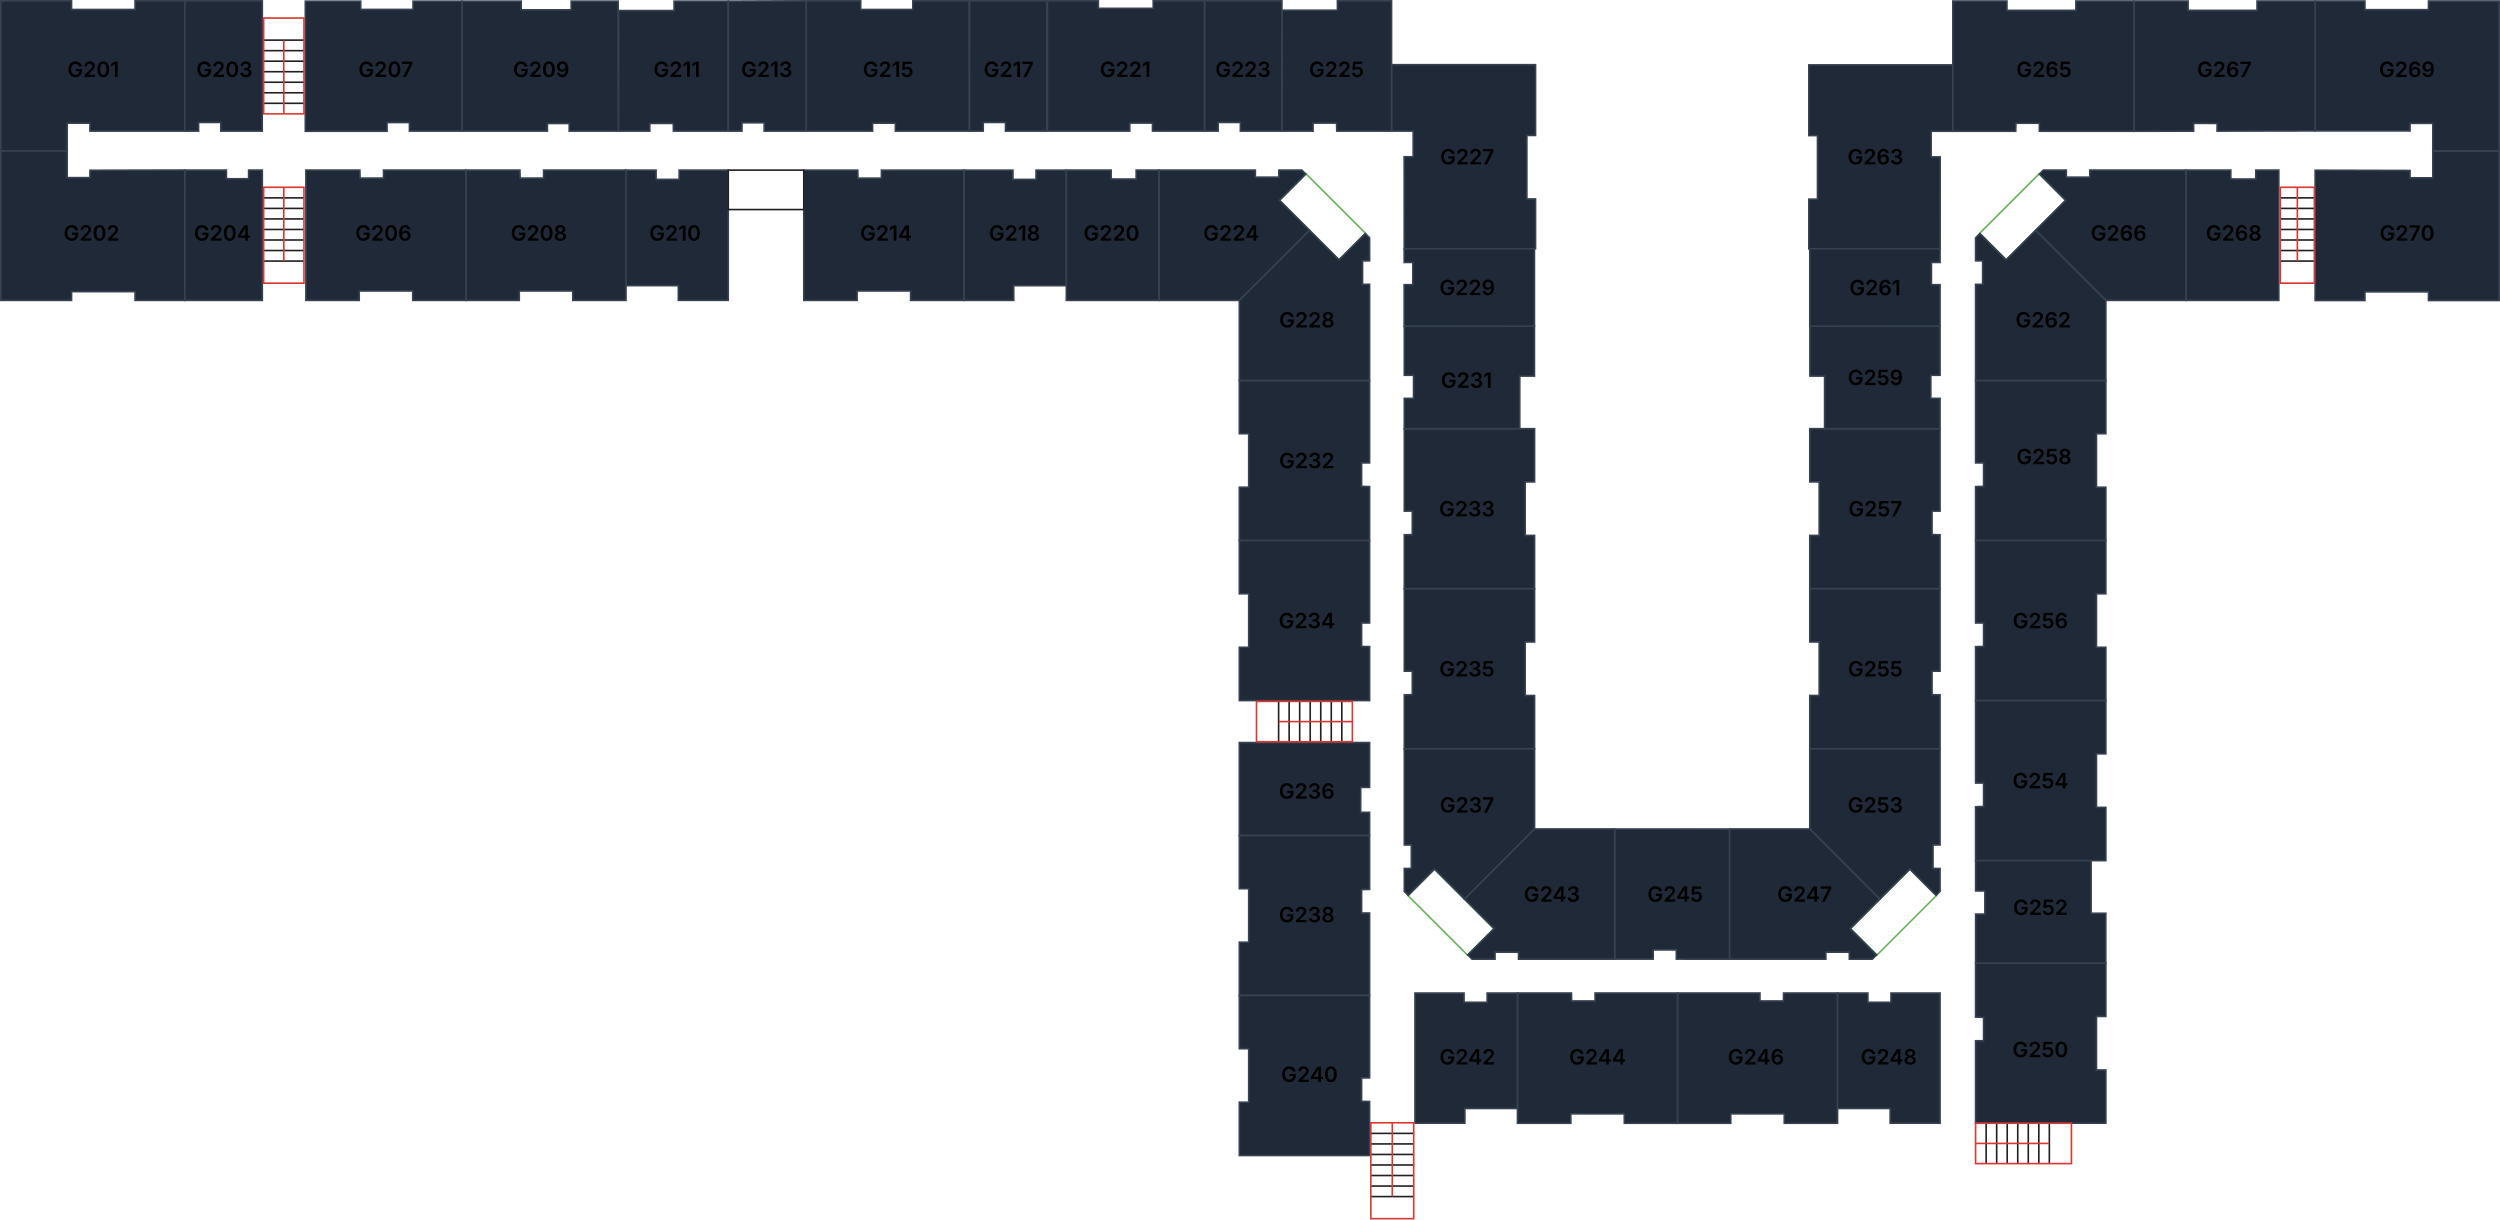
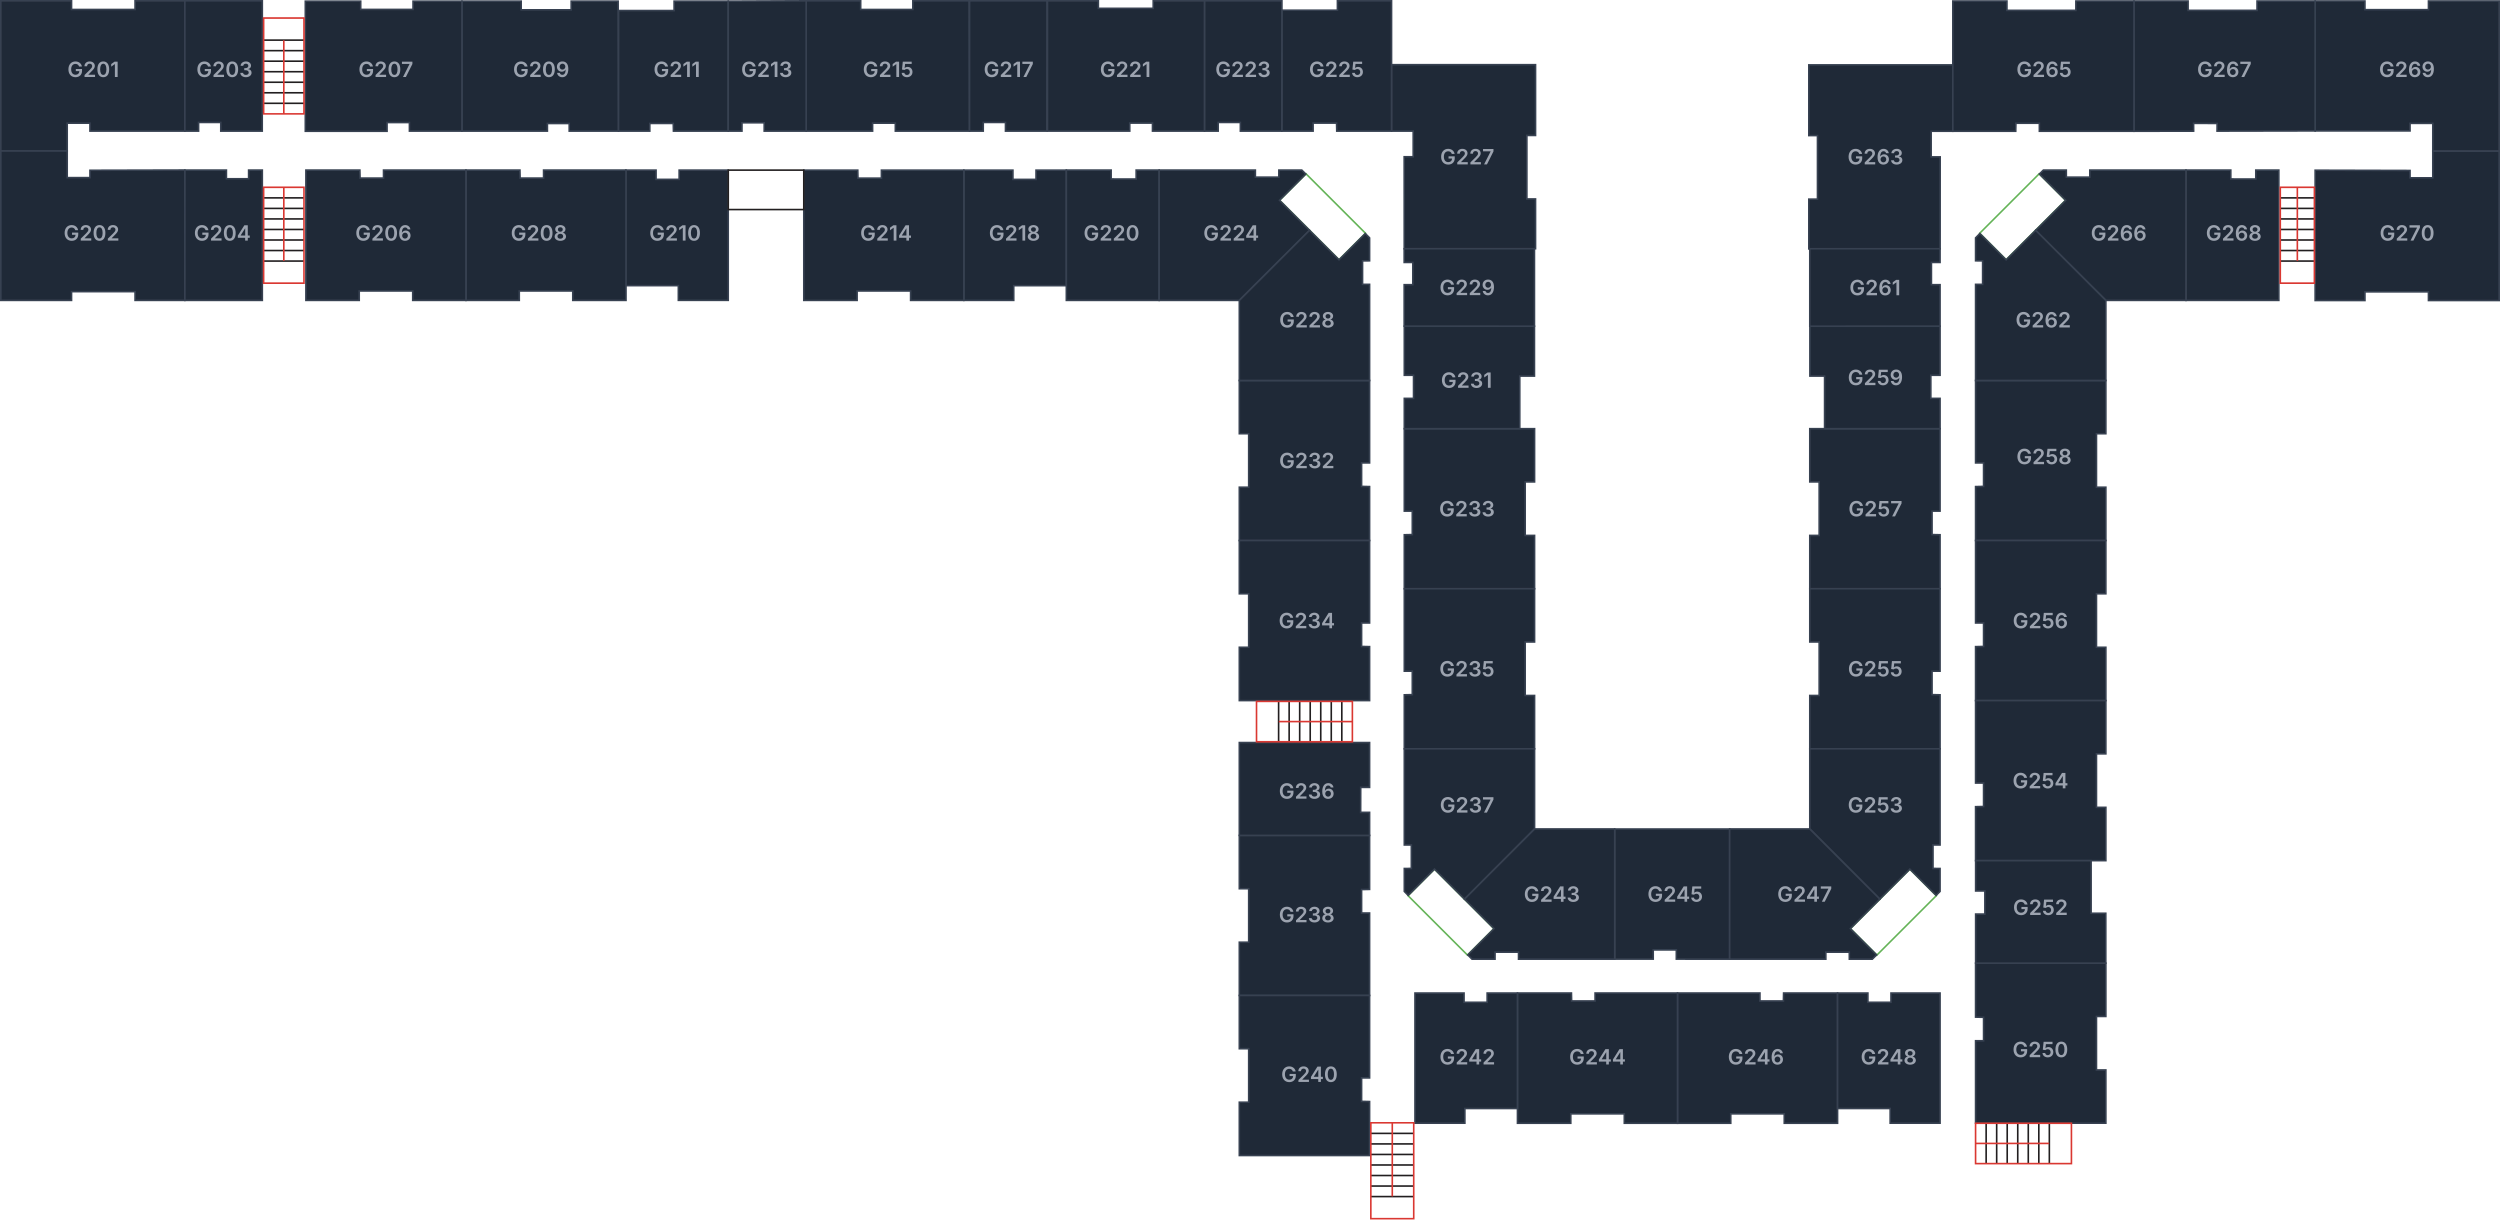
<svg xmlns="http://www.w3.org/2000/svg" id="Layer_1" data-name="Layer 1" viewBox="0 0 3078.84 1501.84">
  <defs>
    <style>
      .cls-1 {
        stroke: #64b357;
      }

      .cls-1, .cls-2, .cls-3, .cls-4 {
        fill: none;
        stroke-miterlimit: 10;
        stroke-width: 2px;
      }

      .cls-2 {
        stroke: #221f20;
      }

      .cls-3 {
        stroke: #da3832;
      }

      .cls-5 {
        font-family: Inter-SemiBold, Inter;
        font-size: 26px;
        font-weight: 600;
+         fill: #9ca3af;
      }

      .cls-4 {
        stroke: #000;
      }

      .cls-6 {
        letter-spacing: -.02em;
      }

      .cls-7 {
        letter-spacing: -.02em;
      }

      /* App-specific styles */
-       .unit { fill: #1f2937; stroke: #374151; stroke-width: 2; cursor: pointer; transition: all 0.2s; }
-       .unit:hover { fill: #374151; }
-       .unit.selected { fill: #3b82f6; stroke: #60a5fa; }
+       .unit { fill: #1f2937 !important; stroke: #374151; stroke-width: 2; cursor: pointer; transition: all 0.2s; pointer-events: all; }
+       .unit:hover { fill: #374151 !important; }
+       .unit.selected { fill: #3b82f6 !important; stroke: #60a5fa; }
      .unit-label { fill: #9ca3af; font-family: sans-serif; font-size: 18px; text-anchor: middle; pointer-events: none; }
    </style>
  </defs>
  <rect class="cls-1" x="1735.14" y="1100.26" width="103.62" height="46.12" transform="translate(1317.69 -934.55) rotate(45)" />
  <polygon id="g-201" class="cls-4 unit" points="227.67 161.45 227.67 1 166.33 1 166.33 11.67 88.11 11.67 88.11 1 1 1 1 185.95 82.78 185.95 82.78 151.72 110.79 151.72 110.79 161.45 227.67 161.45" />
  <polygon id="g-202" class="cls-4 unit" points="227.67 209.4 227.67 369.92 166.33 369.92 166.33 359.22 88.11 359.22 88.11 369.92 1 369.92 1 185.95 82.78 185.95 82.78 218.77 110.79 218.77 110.79 209.7 227.67 209.4" />
  <polygon id="g-269" class="cls-4 unit" points="2851.18 161.23 2851.18 1.23 2912.51 1.23 2912.51 11.9 2990.73 11.9 2990.73 1.23 3077.84 1.23 3077.84 186.17 2996.07 186.17 2996.07 151.94 2968.05 151.94 2968.05 161.23 2851.18 161.23" />
  <polygon id="g-270" class="cls-4 unit" points="2851.18 209.62 2851.18 370.14 2912.51 370.14 2912.51 359.44 2990.73 359.44 2990.73 370.14 3077.84 370.14 3077.84 186.17 2996.07 186.17 2996.07 218.99 2968.05 218.99 2968.05 209.92 2851.18 209.62" />
  <polygon id="g-263" class="cls-4 unit" points="2389.33 306.56 2227.62 306.56 2227.62 245.22 2238.29 245.22 2238.29 167 2227.62 167 2227.62 79.89 2404.96 79.89 2404.96 161.67 2378.29 161.67 2378.29 193.22 2389.4 193.22 2389.33 306.56" />
  <polygon id="g-267" class="cls-4 unit" points="2851.18 1.23 2779.62 1.23 2779.62 12.78 2694.73 12.78 2694.73 1.23 2628.07 1.23 2628.07 161.67 2701.55 161.52 2701.51 151.93 2730.44 152.04 2730.38 161.47 2851.18 161.23 2851.18 1.23" />
  <polygon id="g-265" class="cls-4 unit" points="2628.07 1.23 2556.51 1.23 2556.51 12.78 2471.62 12.78 2471.62 1.23 2404.96 1.23 2404.96 161.67 2482.44 161.67 2482.66 151.82 2511.55 151.82 2511.55 161.67 2628.07 161.67 2628.07 1.23" />
  <polygon id="g-215" class="cls-4 unit" points="1194 161.45 1193.51 1 1124.18 1 1124.18 11.67 1059.96 11.67 1059.96 1 992.85 1 992.85 161.45 1074.63 161.45 1074.63 151.67 1102.64 151.67 1102.64 161.45 1194 161.45" />
  <polygon id="g-209" class="cls-4 unit" points="761.74 161.45 761.27 1.45 703.43 1.45 703.43 12.11 641.86 12.11 641.86 1.45 568.89 1.45 568.89 161.45 674.14 161.45 674.14 152.11 701 152.11 701 161.45 761.74 161.45" />
  <polygon id="g-227" class="cls-4 unit" points="1729.36 306.33 1891.07 306.33 1891.07 245 1880.4 245 1880.4 166.78 1891.07 166.78 1891.07 79.67 1713.74 79.67 1713.74 161.45 1740.4 161.45 1740.4 193 1729.29 193 1729.36 306.33" />
  <polygon id="g-225" class="cls-4 unit" points="1578.72 12.56 1647.07 12.56 1647.07 1 1713.74 1 1713.74 161.45 1646.25 161.45 1646.03 151.6 1617.14 151.6 1617.14 161.45 1578.62 161.45 1578.72 12.56" />
  <polygon id="g-211" class="cls-4 unit" points="761.83 13 830.18 13 830.18 1.45 896.85 1.45 896.85 161.45 829.36 161.45 829.14 152.04 800.25 152.04 800.25 161.45 761.74 161.45 761.83 13" />
  <polygon id="g-233" class="cls-4 unit" points="1889.88 527.95 1889.88 593.5 1878.33 593.5 1878.33 659.39 1889.88 659.39 1889.88 725.06 1729.44 725.06 1729.44 658.57 1739.29 658.35 1739.29 629.46 1729.44 629.46 1729.44 527.95 1889.88 527.95" />
  <polygon id="g-235" class="cls-4 unit" points="1889.88 725.06 1889.88 790.61 1878.33 790.61 1878.33 856.5 1889.88 856.5 1889.88 922.17 1729.44 922.17 1729.44 855.68 1739.29 855.46 1739.29 826.57 1729.44 826.57 1729.44 725.06 1889.88 725.06" />
  <polygon id="g-231" class="cls-4 unit" points="1889.74 401.72 1729.44 401.72 1729.44 462.17 1740.82 462.17 1740.82 490.61 1729.44 490.61 1729.44 527.95 1871.65 527.95 1871.65 463.17 1889.74 463.17 1889.74 401.72" />
  <polygon id="g-218" class="cls-4 unit" points="1187.01 369.92 1187.01 209.55 1247.45 209.55 1247.45 220.93 1275.9 220.93 1275.9 209.55 1313.23 209.55 1313.23 351.82 1248.45 351.82 1248.45 369.92 1187.01 369.92" />
  <polygon id="g-210" class="cls-4 unit" points="896.85 369.88 896.85 209.51 836.4 209.51 836.4 220.89 807.96 220.89 807.96 209.51 770.63 209.51 770.63 351.79 835.4 351.79 835.4 369.88 896.85 369.88" />
  <polygon id="g-245" class="cls-4 unit" points="1988.56 1020.92 1988.56 1181.22 2036.01 1181.22 2036.01 1169.84 2064.45 1169.84 2064.45 1181.22 2130.13 1181.29 2130.13 1020.99 1988.56 1020.92" />
  <polygon id="g-257" class="cls-4 unit" points="2228.81 527.95 2228.81 593.5 2240.37 593.5 2240.37 659.39 2228.81 659.39 2228.81 725.06 2389.25 725.06 2389.25 658.57 2379.4 658.35 2379.4 629.46 2389.25 629.46 2389.25 527.95 2228.81 527.95" />
  <polygon id="g-255" class="cls-4 unit" points="2228.81 725.06 2228.81 790.61 2240.37 790.61 2240.37 856.5 2228.81 856.5 2228.81 922.17 2389.25 922.17 2389.25 855.68 2379.4 855.46 2379.4 826.57 2389.25 826.57 2389.25 725.06 2228.81 725.06" />
  <polygon id="g-258" class="cls-4 unit" points="2593.44 468.6 2593.44 534.15 2581.88 534.15 2581.88 600.04 2593.44 600.04 2593.44 665.71 2432.99 665.71 2432.99 599.23 2442.84 599 2442.84 570.11 2432.99 570.11 2432.99 468.6 2593.44 468.6" />
  <polygon id="g-256" class="cls-4 unit" points="2593.44 665.71 2593.44 731.26 2581.88 731.26 2581.88 797.15 2593.44 797.15 2593.44 862.82 2432.99 862.82 2432.99 796.34 2442.84 796.11 2442.84 767.22 2432.99 767.22 2432.99 665.71 2593.44 665.71" />
  <polygon id="g-232" class="cls-4 unit" points="1526.26 468.6 1526.26 534.15 1537.81 534.15 1537.81 600.04 1526.26 600.04 1526.26 665.71 1686.7 665.71 1686.7 599.23 1676.85 599 1676.85 570.11 1686.7 570.11 1686.7 468.6 1526.26 468.6" />
  <polygon id="g-214" class="cls-4 unit" points="1187.01 369.96 1121.45 369.96 1121.45 358.4 1055.57 358.4 1055.57 369.96 989.9 369.96 989.9 209.51 1056.38 209.51 1056.6 219.36 1085.49 219.36 1085.49 209.51 1187.01 209.51 1187.01 369.96" />
  <polygon id="g-208" class="cls-4 unit" points="770.95 369.92 705.39 369.92 705.39 358.36 639.51 358.36 639.51 369.92 573.84 369.92 573.84 209.47 640.32 209.47 640.54 219.32 669.43 219.32 669.43 209.47 770.95 209.47 770.95 369.92" />
  <polygon id="g-206" class="cls-4 unit" points="573.84 369.92 508.28 369.92 508.28 358.36 442.4 358.36 442.4 369.92 376.73 369.92 376.73 209.47 443.21 209.47 443.43 219.32 472.32 219.32 472.32 209.47 573.84 209.47 573.84 369.92" />
  <polygon id="g-234" class="cls-4 unit" points="1526.26 665.71 1526.26 731.26 1537.81 731.26 1537.81 797.15 1526.26 797.15 1526.26 862.82 1686.7 862.82 1686.7 796.34 1676.85 796.11 1676.85 767.22 1686.7 767.22 1686.7 665.71 1526.26 665.71" />
  <polygon id="g-238" class="cls-4 unit" points="1526.26 1225.95 1526.26 1160.39 1537.81 1160.39 1537.81 1094.5 1526.26 1094.5 1526.26 1028.84 1686.7 1028.84 1686.7 1095.32 1676.85 1095.54 1676.85 1124.43 1686.7 1124.43 1686.7 1225.95 1526.26 1225.95" />
  <polygon id="g-240" class="cls-4 unit" points="1526.26 1225.95 1526.26 1291.5 1537.81 1291.5 1537.81 1357.39 1526.26 1357.39 1526.26 1423.06 1686.7 1423.06 1686.7 1356.58 1676.85 1356.35 1676.85 1327.47 1686.7 1327.47 1686.7 1225.95 1526.26 1225.95" />
  <polygon id="g-254" class="cls-4 unit" points="2593.44 862.82 2593.44 928.37 2581.88 928.37 2581.88 994.26 2593.44 994.26 2593.44 1059.93 2432.99 1059.93 2432.99 993.45 2442.84 993.22 2442.84 964.34 2432.99 964.34 2432.99 862.82 2593.44 862.82" />
  <polygon id="g-250" class="cls-4 unit" points="2593.44 1383.26 2593.44 1317.71 2581.88 1317.71 2581.88 1251.82 2593.44 1251.82 2593.44 1186.15 2432.99 1186.15 2432.99 1252.63 2442.84 1252.86 2442.84 1281.75 2432.99 1281.75 2432.99 1383.26 2593.44 1383.26" />
  <polygon id="g-246" class="cls-4 unit" points="2065.92 1383.34 2131.48 1383.34 2131.48 1371.78 2197.37 1371.78 2197.37 1383.34 2263.03 1383.34 2263.03 1222.89 2196.55 1222.89 2196.33 1232.74 2167.44 1232.74 2167.44 1222.89 2065.92 1222.89 2065.92 1383.34" />
  <polygon id="g-244" class="cls-4 unit" points="2065.92 1383.34 2000.37 1383.34 2000.37 1371.78 1934.48 1371.78 1934.48 1383.34 1868.81 1383.34 1868.81 1222.89 1935.29 1222.89 1935.52 1232.74 1964.4 1232.74 1964.4 1222.89 2065.92 1222.89 2065.92 1383.34" />
  <polygon id="g-259" class="cls-4 unit" points="2228.96 401.72 2389.25 401.72 2389.25 462.17 2377.88 462.17 2377.88 490.61 2389.25 490.61 2389.25 527.95 2247.04 527.95 2247.04 463.17 2228.96 463.17 2228.96 401.72" />
  <polygon id="g-252" class="cls-4 unit" points="2593.36 1186.15 2433.07 1186.15 2433.07 1125.71 2444.44 1125.71 2444.44 1097.26 2433.07 1097.26 2433.07 1059.93 2575.28 1059.93 2575.28 1124.71 2593.36 1124.71 2593.36 1186.15" />
  <polygon id="g-248" class="cls-4 unit" points="2389.25 1383.26 2389.25 1222.97 2328.81 1222.97 2328.81 1234.34 2300.37 1234.34 2300.37 1222.97 2263.03 1222.97 2263.03 1365.17 2327.81 1365.17 2327.81 1383.26 2389.25 1383.26" />
  <polygon id="g-242" class="cls-4 unit" points="1742.59 1383.26 1742.59 1222.97 1803.03 1222.97 1803.03 1234.34 1831.48 1234.34 1831.48 1222.97 1868.81 1222.97 1868.81 1365.17 1804.03 1365.17 1804.03 1383.26 1742.59 1383.26" />
  <polygon id="g-268" class="cls-4 unit" points="2806.46 209.47 2778.09 209.47 2778.09 220.48 2747.3 220.41 2747.3 209.47 2692.12 209.47 2692.12 369.92 2806.46 369.92 2806.46 209.47" />
  <polygon id="g-220" class="cls-4 unit" points="1427.58 209.47 1399.21 209.47 1399.21 220.48 1368.42 220.41 1368.42 209.47 1313.23 209.47 1313.23 369.92 1427.58 369.92 1427.58 209.47" />
  <polygon id="g-236" class="cls-4 unit" points="1686.7 1028.84 1686.7 1000.47 1675.69 1000.47 1675.77 969.68 1686.7 969.68 1686.7 914.49 1526.26 914.49 1526.26 1028.84 1686.7 1028.84" />
  <polygon id="g-223" class="cls-4 unit" points="1578.72 12.56 1578.72 1 1483.33 1 1483.33 161.45 1500.22 161.45 1500.22 150.82 1527.55 150.82 1527.55 161.45 1578.62 161.45 1578.72 12.56" />
  <polygon id="g-229" class="cls-4 unit" points="1878.18 401.72 1889.74 401.72 1889.74 306.33 1729.29 306.33 1729.29 323.22 1739.92 323.22 1739.92 350.56 1729.29 350.56 1729.29 401.63 1878.18 401.72" />
  <polygon id="g-261" class="cls-4 unit" points="2240.37 401.72 2228.81 401.72 2228.81 306.33 2389.25 306.33 2389.25 323.22 2378.62 323.22 2378.62 350.56 2389.25 350.56 2389.25 401.63 2240.37 401.72" />
  <polygon id="g-203" class="cls-4 unit" points="323.05 12.56 323.05 1 227.67 1 227.67 161.45 244.56 161.45 244.56 150.82 271.89 150.82 271.89 161.45 322.96 161.45 323.05 12.56" />
  <polygon id="g-204" class="cls-4 unit" points="227.67 358.36 227.67 369.92 323.05 369.92 323.05 209.47 306.17 209.47 306.17 220.1 278.83 220.1 278.83 209.47 227.76 209.47 227.67 358.36" />
  <polygon id="g-217" class="cls-4 unit" points="1289.45 12.56 1289.45 1 1194.06 1 1194 161.45 1210.89 161.45 1210.95 150.82 1238.28 150.82 1238.28 161.45 1289.36 161.45 1289.45 12.56" />
  <polygon id="g-213" class="cls-4 unit" points="992.85 1 896.85 1.45 896.85 161.45 913.74 161.45 913.8 151.23 941.13 151.23 941.13 161.45 992.85 161.45 992.85 1" />
  <polygon id="g-221" class="cls-4 unit" points="1483.33 161.45 1419.33 161.45 1419.33 151.6 1391.33 151.6 1391.33 161.45 1290 161.45 1290 1 1352.66 1 1352.66 10.26 1420.22 10.26 1420.22 1 1483.33 1 1483.33 161.45" />
  <polygon id="g-207" class="cls-4 unit" points="568.89 161.45 504.22 161.45 504.22 150.93 476.67 150.93 476.67 161.67 376 161.67 376 1.45 444.22 1.45 444.22 11.6 508.67 11.6 508.67 1.45 568.89 1.45 568.89 161.45" />
  <polygon id="g-237" class="cls-4 unit" points="1729.44 922.17 1729.44 1040.61 1738.11 1040.61 1738.11 1069.5 1729.44 1069.56 1729.44 1097.84 1734.28 1102.72 1766.63 1070.38 1803.59 1107.34 1889.88 1020.74 1889.88 922.17 1729.44 922.17" />
  <polygon id="g-243" class="cls-4 unit" points="1988.56 1181.29 1870.12 1181.29 1870.12 1172.62 1841.23 1172.62 1841.17 1181.29 1812.89 1181.29 1807.55 1176 1839.9 1143.65 1803.59 1107.34 1889.99 1020.85 1988.56 1020.85 1988.56 1181.29" />
  <rect class="cls-1" x="2279.93" y="1100.26" width="103.62" height="46.12" transform="translate(4774.83 268.84) rotate(135)" />
  <polygon id="g-253" class="cls-4 unit" points="2389.25 922.17 2389.25 1040.61 2380.58 1040.61 2380.58 1069.5 2389.25 1069.56 2389.25 1097.84 2384.41 1102.72 2352.07 1070.38 2315.1 1107.34 2228.81 1020.74 2228.81 922.17 2389.25 922.17" />
  <polygon id="g-247" class="cls-4 unit" points="2130.13 1181.29 2248.58 1181.29 2248.58 1172.62 2277.46 1172.62 2277.53 1181.29 2305.8 1181.29 2311.14 1176 2278.8 1143.65 2315.1 1107.34 2228.71 1020.85 2130.13 1020.85 2130.13 1181.29" />
  <rect class="cls-1" x="1576.92" y="243.93" width="103.62" height="46.12" transform="translate(665.83 -1073.49) rotate(45)" />
  <polygon id="g-224" class="cls-4 unit" points="1427.58 209.47 1546.02 209.47 1546.02 218.15 1574.91 218.15 1574.97 209.47 1603.25 209.47 1608.13 214.32 1575.79 246.66 1612.75 283.63 1526.15 369.92 1427.58 369.92 1427.58 209.47" />
  <polygon id="g-228" class="cls-4 unit" points="1686.7 468.6 1686.7 350.15 1678.03 350.15 1678.03 321.26 1686.7 321.2 1686.7 292.93 1681.41 287.58 1649.06 319.93 1612.75 283.63 1526.26 370.02 1526.26 468.6 1686.7 468.6" />
  <rect class="cls-1" x="2439.15" y="243.93" width="103.62" height="46.12" transform="translate(4441.13 -1305.6) rotate(135)" />
  <polygon id="g-266" class="cls-4 unit" points="2692.12 209.47 2573.67 209.47 2573.67 218.15 2544.78 218.15 2544.72 209.47 2516.45 209.47 2511.56 214.32 2543.91 246.66 2506.94 283.63 2593.54 369.92 2692.12 369.92 2692.12 209.47" />
  <polygon id="g-262" class="cls-4 unit" points="2432.99 468.6 2432.99 350.15 2441.67 350.15 2441.67 321.26 2432.99 321.2 2432.99 292.93 2438.29 287.58 2470.64 319.93 2506.94 283.63 2593.44 370.02 2593.44 468.6 2432.99 468.6" />
  <text class="cls-5" transform="translate(441.35 94.84)">
    <tspan x="0" y="0">G2</tspan>
    <tspan class="cls-6" x="35.79" y="0">0</tspan>
    <tspan x="52.61" y="0">7</tspan>
  </text>
  <text class="cls-5" transform="translate(437.46 296.35)">
    <tspan x="0" y="0">G206</tspan>
  </text>
  <text class="cls-5" transform="translate(631.75 94.84)">
    <tspan x="0" y="0">G209</tspan>
  </text>
  <text class="cls-5" transform="translate(628.93 296.35)">
    <tspan x="0" y="0">G208</tspan>
  </text>
  <text class="cls-5" transform="translate(804.76 94.84)">
    <tspan x="0" y="0">G211</tspan>
  </text>
  <text class="cls-5" transform="translate(799.5 296.35)">
    <tspan x="0" y="0">G210</tspan>
  </text>
  <text class="cls-5" transform="translate(1062.48 94.84)">
    <tspan x="0" y="0">G215</tspan>
  </text>
  <text class="cls-5" transform="translate(1059.2 296.35)">
    <tspan x="0" y="0">G214</tspan>
  </text>
  <text class="cls-5" transform="translate(1211.37 94.84)">
    <tspan x="0" y="0">G217</tspan>
  </text>
  <text class="cls-5" transform="translate(1217.76 296.35)">
    <tspan x="0" y="0">G218</tspan>
  </text>
  <text class="cls-5" transform="translate(1354.44 94.84)">
    <tspan x="0" y="0">G221</tspan>
  </text>
  <text class="cls-5" transform="translate(1496.58 94.84)">
    <tspan x="0" y="0">G223</tspan>
  </text>
  <text class="cls-5" transform="translate(1611.99 94.84)">
    <tspan x="0" y="0">G225</tspan>
  </text>
  <text class="cls-5" transform="translate(1773.48 202.46)">
    <tspan x="0" y="0">G227</tspan>
  </text>
  <text class="cls-5" transform="translate(1772.69 363.48)">
    <tspan x="0" y="0">G229</tspan>
  </text>
  <text class="cls-5" transform="translate(1575.28 403.3)">
    <tspan x="0" y="0">G228</tspan>
  </text>
  <text class="cls-5" transform="translate(1774.47 477.6)">
    <tspan x="0" y="0">G231</tspan>
  </text>
  <text class="cls-5" transform="translate(1772.25 635.96)">
    <tspan x="0" y="0">G233</tspan>
  </text>
  <text class="cls-5" transform="translate(1574.63 773.72)">
    <tspan x="0" y="0">G234</tspan>
  </text>
  <text class="cls-5" transform="translate(1574.86 983.62)">
    <tspan x="0" y="0">G236</tspan>
  </text>
  <text class="cls-5" transform="translate(1773.09 1000.71)">
    <tspan x="0" y="0">G237</tspan>
  </text>
  <text class="cls-5" transform="translate(1876.58 1110.56)">
    <tspan x="0" y="0">G</tspan>
    <tspan class="cls-7" x="19.63" y="0">2</tspan>
    <tspan x="35.38" y="0">43</tspan>
  </text>
  <text class="cls-5" transform="translate(2028.78 1110.52)">
    <tspan x="0" y="0">G</tspan>
    <tspan class="cls-7" x="19.63" y="0">2</tspan>
    <tspan x="35.38" y="0">45</tspan>
  </text>
  <text class="cls-5" transform="translate(2188.64 1110.52)">
    <tspan x="0" y="0">G</tspan>
    <tspan class="cls-7" x="19.63" y="0">2</tspan>
    <tspan x="35.38" y="0">47</tspan>
  </text>
  <text class="cls-5" transform="translate(2275.48 1000.71)">
    <tspan x="0" y="0">G253</tspan>
  </text>
  <text class="cls-5" transform="translate(1574.89 1135.83)">
    <tspan x="0" y="0">G238</tspan>
  </text>
  <text class="cls-5" transform="translate(1577.74 1332.45)">
    <tspan x="0" y="0">G</tspan>
    <tspan class="cls-7" x="19.63" y="0">2</tspan>
    <tspan x="35.38" y="0">40</tspan>
  </text>
  <text class="cls-5" transform="translate(1772.66 1310.95)">
    <tspan x="0" y="0">G</tspan>
    <tspan class="cls-7" x="19.63" y="0">2</tspan>
    <tspan x="35.38" y="0">42</tspan>
  </text>
  <text class="cls-5" transform="translate(1932.36 1310.95)">
    <tspan x="0" y="0">G</tspan>
    <tspan class="cls-7" x="19.63" y="0">2</tspan>
    <tspan x="35.38" y="0">44</tspan>
  </text>
  <text class="cls-5" transform="translate(2127.79 1310.95)">
    <tspan x="0" y="0">G</tspan>
    <tspan class="cls-7" x="19.63" y="0">2</tspan>
    <tspan x="35.38" y="0">46</tspan>
  </text>
  <text class="cls-5" transform="translate(2291.4 1310.95)">
    <tspan x="0" y="0">G</tspan>
    <tspan class="cls-7" x="19.63" y="0">2</tspan>
    <tspan x="35.38" y="0">48</tspan>
  </text>
  <text class="cls-5" transform="translate(2478.43 1301.95)">
    <tspan x="0" y="0">G250</tspan>
  </text>
  <text class="cls-5" transform="translate(2479.02 1126.83)">
    <tspan x="0" y="0">G252</tspan>
  </text>
  <text class="cls-5" transform="translate(2478.44 970.83)">
    <tspan x="0" y="0">G254</tspan>
  </text>
  <text class="cls-5" transform="translate(2478.67 773.72)">
    <tspan x="0" y="0">G256</tspan>
  </text>
  <text class="cls-5" transform="translate(2483.19 571.67)">
    <tspan x="0" y="0">G258</tspan>
  </text>
  <text class="cls-5" transform="translate(2482.12 403.3)">
    <tspan x="0" y="0">G262</tspan>
  </text>
  <text class="cls-5" transform="translate(2275.73 833.07)">
    <tspan x="0" y="0">G255</tspan>
  </text>
  <text class="cls-5" transform="translate(2276.32 635.96)">
    <tspan x="0" y="0">G257</tspan>
  </text>
  <text class="cls-5" transform="translate(2275.53 474.29)">
    <tspan x="0" y="0">G259</tspan>
  </text>
  <text class="cls-5" transform="translate(2277.5 363.59)">
    <tspan x="0" y="0">G261</tspan>
  </text>
  <text class="cls-5" transform="translate(2275.28 202.46)">
    <tspan x="0" y="0">G263</tspan>
  </text>
  <text class="cls-5" transform="translate(2483.17 94.84)">
    <tspan x="0" y="0">G265</tspan>
  </text>
  <text class="cls-5" transform="translate(2705.67 94.84)">
    <tspan x="0" y="0">G267</tspan>
  </text>
  <text class="cls-5" transform="translate(2929.77 94.84)">
    <tspan x="0" y="0">G269</tspan>
  </text>
  <text class="cls-5" transform="translate(2930.52 296.35)">
    <tspan x="0" y="0">G2</tspan>
    <tspan class="cls-7" x="35.79" y="0">7</tspan>
    <tspan x="50.64" y="0">0</tspan>
  </text>
  <text class="cls-5" transform="translate(2716.51 296.35)">
    <tspan x="0" y="0">G268</tspan>
  </text>
  <text class="cls-5" transform="translate(2574.79 296.35)">
    <tspan x="0" y="0">G266</tspan>
  </text>
  <text class="cls-5" transform="translate(1772.5 833.07)">
    <tspan x="0" y="0">G235</tspan>
  </text>
  <text class="cls-5" transform="translate(1575.21 576.61)">
    <tspan x="0" y="0">G232</tspan>
  </text>
  <text class="cls-5" transform="translate(1334.34 296.35)">
    <tspan x="0" y="0">G220</tspan>
  </text>
  <text class="cls-5" transform="translate(1481.83 296.35)">
    <tspan x="0" y="0">G2</tspan>
    <tspan class="cls-7" x="35.79" y="0">2</tspan>
    <tspan x="51.54" y="0">4</tspan>
  </text>
  <text class="cls-5" transform="translate(912.65 94.84)">
    <tspan x="0" y="0">G213</tspan>
  </text>
  <text class="cls-5" transform="translate(241.75 94.84)">
    <tspan x="0" y="0">G203</tspan>
  </text>
  <text class="cls-5" transform="translate(238.72 296.35)">
    <tspan x="0" y="0">G204</tspan>
  </text>
  <text class="cls-5" transform="translate(82.94 94.84)">
    <tspan x="0" y="0">G201</tspan>
  </text>
  <text class="cls-5" transform="translate(78.27 296.35)">
    <tspan x="0" y="0">G202</tspan>
  </text>
  <g id="Stairs">
    <line class="cls-2" x1="374.37" y1="127.23" x2="324.69" y2="127.23" />
    <line class="cls-2" x1="374.37" y1="114.26" x2="324.69" y2="114.26" />
    <line class="cls-2" x1="374.37" y1="101.29" x2="324.69" y2="101.29" />
    <line class="cls-2" x1="374.37" y1="88.32" x2="324.69" y2="88.32" />
    <line class="cls-2" x1="374.37" y1="75.35" x2="324.69" y2="75.35" />
    <line class="cls-2" x1="374.37" y1="62.38" x2="324.69" y2="62.38" />
    <line class="cls-2" x1="374.37" y1="49.41" x2="324.69" y2="49.41" />
    <line class="cls-3" x1="349.52" y1="140.25" x2="349.52" y2="49.61" />
    <rect class="cls-3" x="290.5" y="56.39" width="118.05" height="49.68" transform="translate(268.3 430.75) rotate(-90)" />
  </g>
  <g id="Stairs-2" data-name="Stairs">
    <line class="cls-2" x1="324.68" y1="243.69" x2="374.36" y2="243.69" />
    <line class="cls-2" x1="324.68" y1="256.66" x2="374.36" y2="256.66" />
    <line class="cls-2" x1="324.68" y1="269.63" x2="374.36" y2="269.63" />
    <line class="cls-2" x1="324.68" y1="282.6" x2="374.36" y2="282.6" />
    <line class="cls-2" x1="324.68" y1="295.57" x2="374.36" y2="295.57" />
    <line class="cls-2" x1="324.68" y1="308.54" x2="374.36" y2="308.54" />
    <line class="cls-2" x1="324.68" y1="321.51" x2="374.36" y2="321.51" />
    <line class="cls-3" x1="349.52" y1="230.67" x2="349.52" y2="321.31" />
    <rect class="cls-3" x="290.5" y="264.86" width="118.05" height="49.68" transform="translate(639.22 -59.83) rotate(90)" />
  </g>
  <g id="Stairs-3" data-name="Stairs">
    <line class="cls-2" x1="1652.48" y1="863.82" x2="1652.48" y2="913.49" />
    <line class="cls-2" x1="1639.51" y1="863.82" x2="1639.51" y2="913.49" />
    <line class="cls-2" x1="1626.54" y1="863.82" x2="1626.54" y2="913.49" />
    <line class="cls-2" x1="1613.57" y1="863.82" x2="1613.57" y2="913.49" />
    <line class="cls-2" x1="1600.6" y1="863.82" x2="1600.6" y2="913.49" />
    <line class="cls-2" x1="1587.63" y1="863.82" x2="1587.63" y2="913.49" />
    <line class="cls-2" x1="1574.66" y1="863.82" x2="1574.66" y2="913.49" />
    <line class="cls-3" x1="1665.5" y1="888.66" x2="1574.86" y2="888.66" />
    <rect class="cls-3" x="1547.45" y="863.82" width="118.05" height="49.68" transform="translate(3212.95 1777.32) rotate(-180)" />
  </g>
  <g id="Stairs-4" data-name="Stairs">
    <line class="cls-2" x1="1688.24" y1="1395.81" x2="1741.05" y2="1395.81" />
    <line class="cls-2" x1="1688.24" y1="1408.78" x2="1741.05" y2="1408.78" />
    <line class="cls-2" x1="1688.24" y1="1421.75" x2="1741.05" y2="1421.75" />
    <line class="cls-2" x1="1688.24" y1="1434.72" x2="1741.05" y2="1434.72" />
    <line class="cls-2" x1="1688.24" y1="1447.69" x2="1741.05" y2="1447.69" />
    <line class="cls-2" x1="1688.24" y1="1460.66" x2="1741.05" y2="1460.66" />
    <line class="cls-2" x1="1688.24" y1="1473.63" x2="1741.05" y2="1473.63" />
    <line class="cls-3" x1="1714.65" y1="1382.79" x2="1714.65" y2="1473.43" />
    <rect class="cls-3" x="1655.62" y="1415.41" width="118.05" height="52.81" transform="translate(3156.46 -272.83) rotate(90)" />
  </g>
  <g id="Stairs-5" data-name="Stairs">
    <line class="cls-2" x1="2446.01" y1="1433.01" x2="2446.01" y2="1383.34" />
    <line class="cls-2" x1="2458.98" y1="1433.01" x2="2458.98" y2="1383.34" />
    <line class="cls-2" x1="2471.95" y1="1433.01" x2="2471.96" y2="1383.34" />
    <line class="cls-2" x1="2484.92" y1="1433.01" x2="2484.93" y2="1383.34" />
    <line class="cls-2" x1="2497.9" y1="1433.01" x2="2497.9" y2="1383.34" />
    <line class="cls-2" x1="2510.87" y1="1433.01" x2="2510.87" y2="1383.34" />
    <line class="cls-2" x1="2523.84" y1="1433.01" x2="2523.84" y2="1383.34" />
    <line class="cls-3" x1="2432.99" y1="1408.17" x2="2523.63" y2="1408.17" />
    <rect class="cls-3" x="2432.99" y="1383.34" width="118.05" height="49.68" />
  </g>
  <g id="Stairs-6" data-name="Stairs">
    <line class="cls-2" x1="2808.26" y1="243.69" x2="2850.26" y2="243.69" />
    <line class="cls-2" x1="2808.26" y1="256.66" x2="2850.26" y2="256.66" />
    <line class="cls-2" x1="2808.26" y1="269.63" x2="2850.26" y2="269.63" />
    <line class="cls-2" x1="2808.26" y1="282.6" x2="2850.26" y2="282.6" />
    <line class="cls-2" x1="2808.26" y1="295.57" x2="2850.26" y2="295.57" />
    <line class="cls-2" x1="2808.26" y1="308.54" x2="2850.26" y2="308.54" />
    <line class="cls-2" x1="2808.26" y1="321.51" x2="2850.26" y2="321.51" />
    <line class="cls-3" x1="2829.26" y1="230.67" x2="2829.26" y2="321.31" />
    <rect class="cls-3" x="2770.24" y="268.7" width="118.05" height="42" transform="translate(3118.96 -2539.57) rotate(90)" />
  </g>
  <rect class="cls-2" x="896.85" y="209.51" width="93.05" height="48.57" />
</svg>
